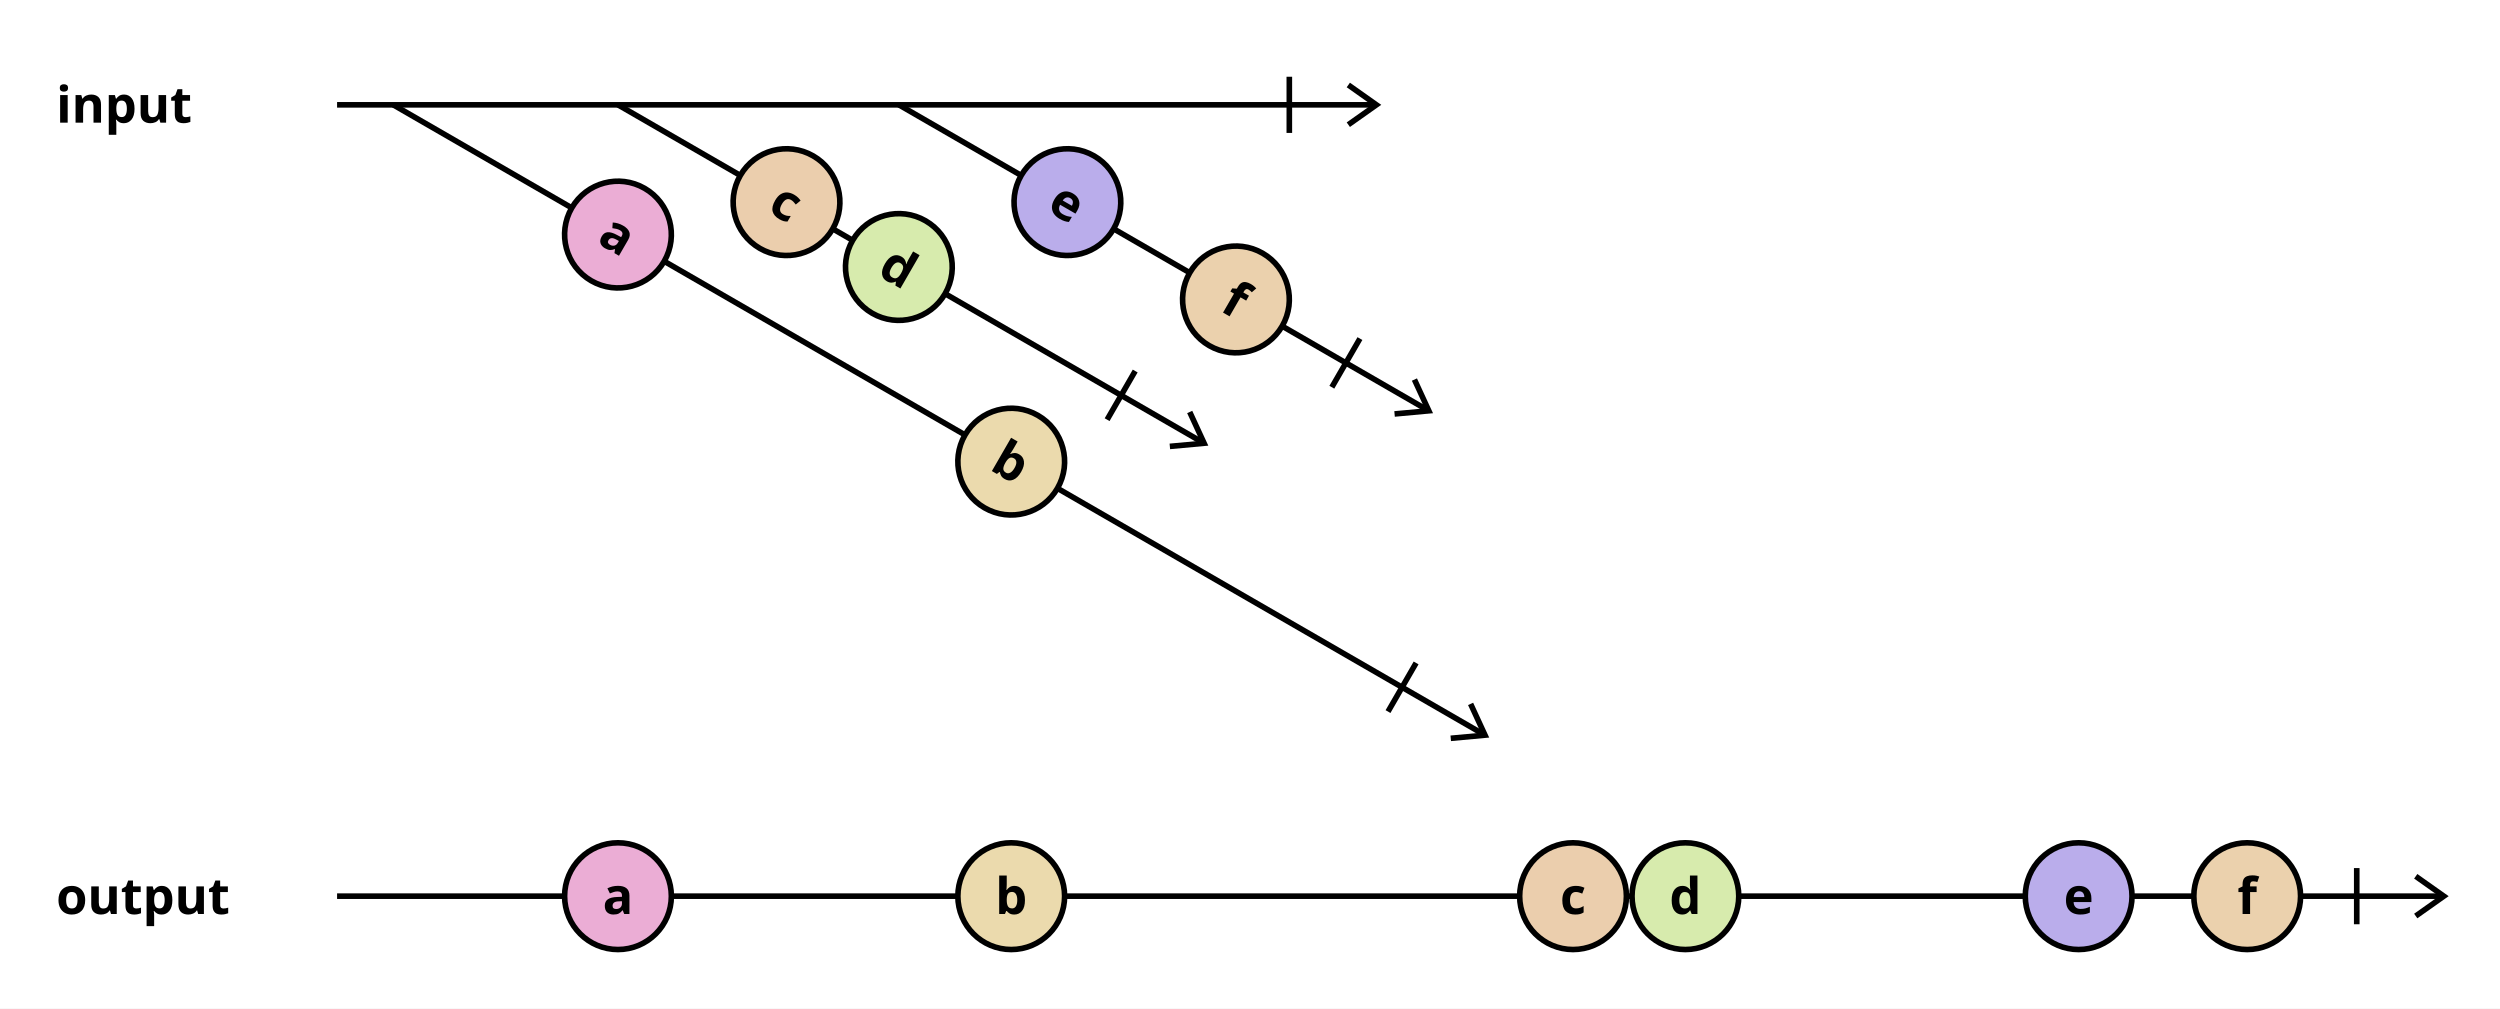
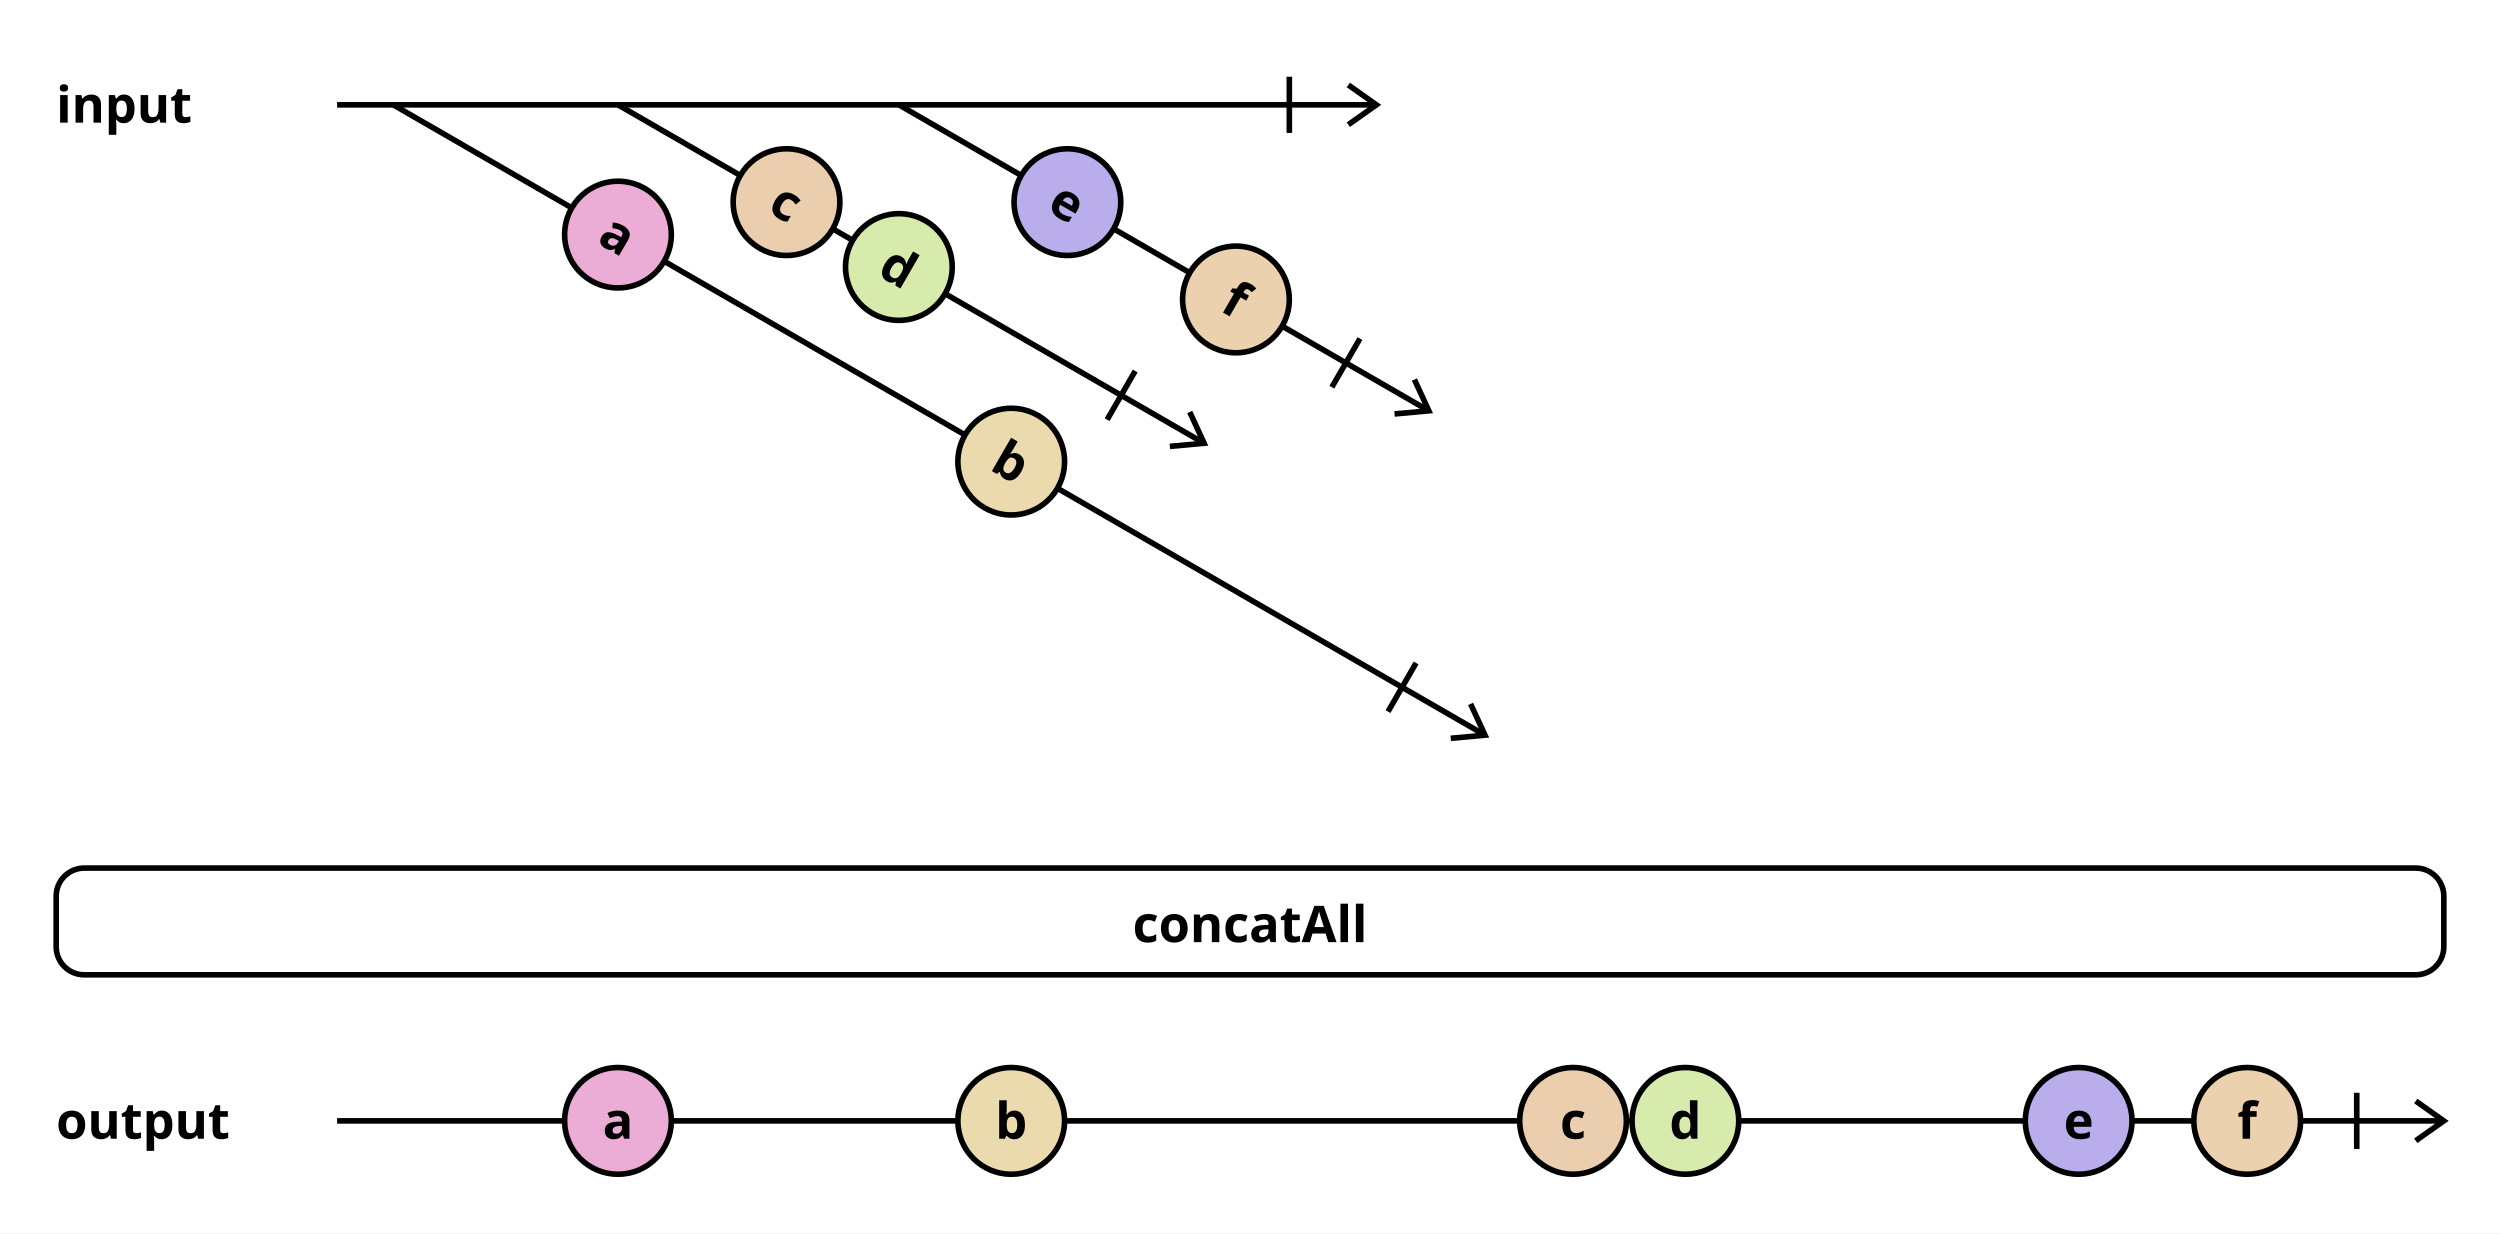
- <svg xmlns="http://www.w3.org/2000/svg" viewBox="0 0 890 359.034" width="890" height="359.034">
-   <rect x="0" y="0" fill="white" width="890" height="359.034" />
+ <svg xmlns="http://www.w3.org/2000/svg" viewBox="0 0 890 439.034" width="890" height="439.034">
+   <rect x="0" y="0" fill="white" width="890" height="439.034" />
  <g transform="translate(20 20)">
    <g transform="translate(0 -2.679492)">
      <text x="0" y="20" fill="black" font-family="sans-serif" font-size="18px" font-weight="bold" font-style="normal" dominant-baseline="middle">input</text>
      <g transform="translate(100 0)">
        <g>
          <line x1="0" y1="20" x2="370" y2="20" stroke="black" stroke-width="2" />
          <polyline points="360,12.929 370,20 360,27.071" stroke="black" stroke-width="2" fill="none" />
        </g>
        <g transform="rotate(30 20 20) translate(20 0)">
          <g>
            <line x1="0" y1="20" x2="448.786" y2="20" stroke="black" stroke-width="2" />
            <polyline points="438.786,12.929 448.786,20 438.786,27.071" stroke="black" stroke-width="2" fill="none" />
          </g>
          <g transform="translate(72.37604 0)">
            <ellipse cx="20" cy="20" rx="19" ry="19" fill="hsl(320.927, 60%, 80%)" stroke="black" stroke-width="2" />
            <text x="20" y="20" fill="black" font-family="sans-serif" font-size="18px" font-weight="bold" font-style="normal" dominant-baseline="middle" text-anchor="middle">a</text>
          </g>
          <g transform="translate(234.0341 0)">
            <ellipse cx="20" cy="20" rx="19" ry="19" fill="hsl(44.11, 60%, 80%)" stroke="black" stroke-width="2" />
            <text x="20" y="20" fill="black" font-family="sans-serif" font-size="18px" font-weight="bold" font-style="normal" dominant-baseline="middle" text-anchor="middle">b</text>
          </g>
          <g transform="translate(414.6922 0)">
            <line x1="0" y1="10" x2="0" y2="30" stroke="black" stroke-width="2" />
          </g>
        </g>
        <g transform="rotate(30 100 20) translate(100 0)">
          <g>
            <line x1="0" y1="20" x2="240.94" y2="20" stroke="black" stroke-width="2" />
            <polyline points="230.94,12.929 240.94,20 230.94,27.071" stroke="black" stroke-width="2" fill="none" />
          </g>
          <g transform="translate(49.28203 0)">
            <ellipse cx="20" cy="20" rx="19" ry="19" fill="hsl(31.663, 60%, 80%)" stroke="black" stroke-width="2" />
            <text x="20" y="20" fill="black" font-family="sans-serif" font-size="18px" font-weight="bold" font-style="normal" dominant-baseline="middle" text-anchor="middle">c</text>
          </g>
          <g transform="translate(95.47005 0)">
            <ellipse cx="20" cy="20" rx="19" ry="19" fill="hsl(79.047, 60%, 80%)" stroke="black" stroke-width="2" />
            <text x="20" y="20" fill="black" font-family="sans-serif" font-size="18px" font-weight="bold" font-style="normal" dominant-baseline="middle" text-anchor="middle">d</text>
          </g>
          <g transform="translate(206.8461 0)">
            <line x1="0" y1="10" x2="0" y2="30" stroke="black" stroke-width="2" />
          </g>
        </g>
        <g transform="rotate(30 200 20) translate(200 0)">
          <g>
            <line x1="0" y1="20" x2="217.846" y2="20" stroke="black" stroke-width="2" />
            <polyline points="207.846,12.929 217.846,20 207.846,27.071" stroke="black" stroke-width="2" fill="none" />
          </g>
          <g transform="translate(49.28203 0)">
            <ellipse cx="20" cy="20" rx="19" ry="19" fill="hsl(252.62, 60%, 80%)" stroke="black" stroke-width="2" />
            <text x="20" y="20" fill="black" font-family="sans-serif" font-size="18px" font-weight="bold" font-style="normal" dominant-baseline="middle" text-anchor="middle">e</text>
          </g>
          <g transform="translate(118.5641 0)">
            <ellipse cx="20" cy="20" rx="19" ry="19" fill="hsl(35.338, 60%, 80%)" stroke="black" stroke-width="2" />
            <text x="20" y="20" fill="black" font-family="sans-serif" font-size="18px" font-weight="bold" font-style="normal" dominant-baseline="middle" text-anchor="middle">f</text>
          </g>
          <g transform="translate(183.7521 0)">
            <line x1="0" y1="10" x2="0" y2="30" stroke="black" stroke-width="2" />
          </g>
        </g>
        <g transform="translate(339 0)">
          <line x1="0" y1="10" x2="0" y2="30" stroke="black" stroke-width="2" />
        </g>
      </g>
    </g>
    <g transform="translate(0 279.0341)">
+       <rect x="0" y="10" width="850" height="38" fill="white" stroke="black" stroke-width="2" rx="10" />
+       <text x="425" y="30px" fill="black" font-family="sans-serif" font-size="18px" font-weight="bold" font-style="normal" dominant-baseline="middle" text-anchor="middle" width="850">concatAll</text>
+     </g>
+     <g transform="translate(0 359.0341)">
      <text x="0" y="20" fill="black" font-family="sans-serif" font-size="18px" font-weight="bold" font-style="normal" dominant-baseline="middle">output</text>
      <g transform="translate(100 0)">
        <g>
          <line x1="0" y1="20" x2="750" y2="20" stroke="black" stroke-width="2" />
          <polyline points="740,12.929 750,20 740,27.071" stroke="black" stroke-width="2" fill="none" />
        </g>
        <g transform="translate(80 0)">
          <ellipse cx="20" cy="20" rx="19" ry="19" fill="hsl(320.927, 60%, 80%)" stroke="black" stroke-width="2" />
          <text x="20" y="20" fill="black" font-family="sans-serif" font-size="18px" font-weight="bold" font-style="normal" dominant-baseline="middle" text-anchor="middle">a</text>
        </g>
        <g transform="translate(220 0)">
          <ellipse cx="20" cy="20" rx="19" ry="19" fill="hsl(44.11, 60%, 80%)" stroke="black" stroke-width="2" />
          <text x="20" y="20" fill="black" font-family="sans-serif" font-size="18px" font-weight="bold" font-style="normal" dominant-baseline="middle" text-anchor="middle">b</text>
        </g>
        <g transform="translate(420 0)">
          <ellipse cx="20" cy="20" rx="19" ry="19" fill="hsl(31.663, 60%, 80%)" stroke="black" stroke-width="2" />
          <text x="20" y="20" fill="black" font-family="sans-serif" font-size="18px" font-weight="bold" font-style="normal" dominant-baseline="middle" text-anchor="middle">c</text>
        </g>
        <g transform="translate(460 0)">
          <ellipse cx="20" cy="20" rx="19" ry="19" fill="hsl(79.047, 60%, 80%)" stroke="black" stroke-width="2" />
          <text x="20" y="20" fill="black" font-family="sans-serif" font-size="18px" font-weight="bold" font-style="normal" dominant-baseline="middle" text-anchor="middle">d</text>
        </g>
        <g transform="translate(600 0)">
          <ellipse cx="20" cy="20" rx="19" ry="19" fill="hsl(252.62, 60%, 80%)" stroke="black" stroke-width="2" />
          <text x="20" y="20" fill="black" font-family="sans-serif" font-size="18px" font-weight="bold" font-style="normal" dominant-baseline="middle" text-anchor="middle">e</text>
        </g>
        <g transform="translate(660 0)">
          <ellipse cx="20" cy="20" rx="19" ry="19" fill="hsl(35.338, 60%, 80%)" stroke="black" stroke-width="2" />
          <text x="20" y="20" fill="black" font-family="sans-serif" font-size="18px" font-weight="bold" font-style="normal" dominant-baseline="middle" text-anchor="middle">f</text>
        </g>
        <g transform="translate(719 0)">
          <line x1="0" y1="10" x2="0" y2="30" stroke="black" stroke-width="2" />
        </g>
      </g>
    </g>
  </g>
</svg>
